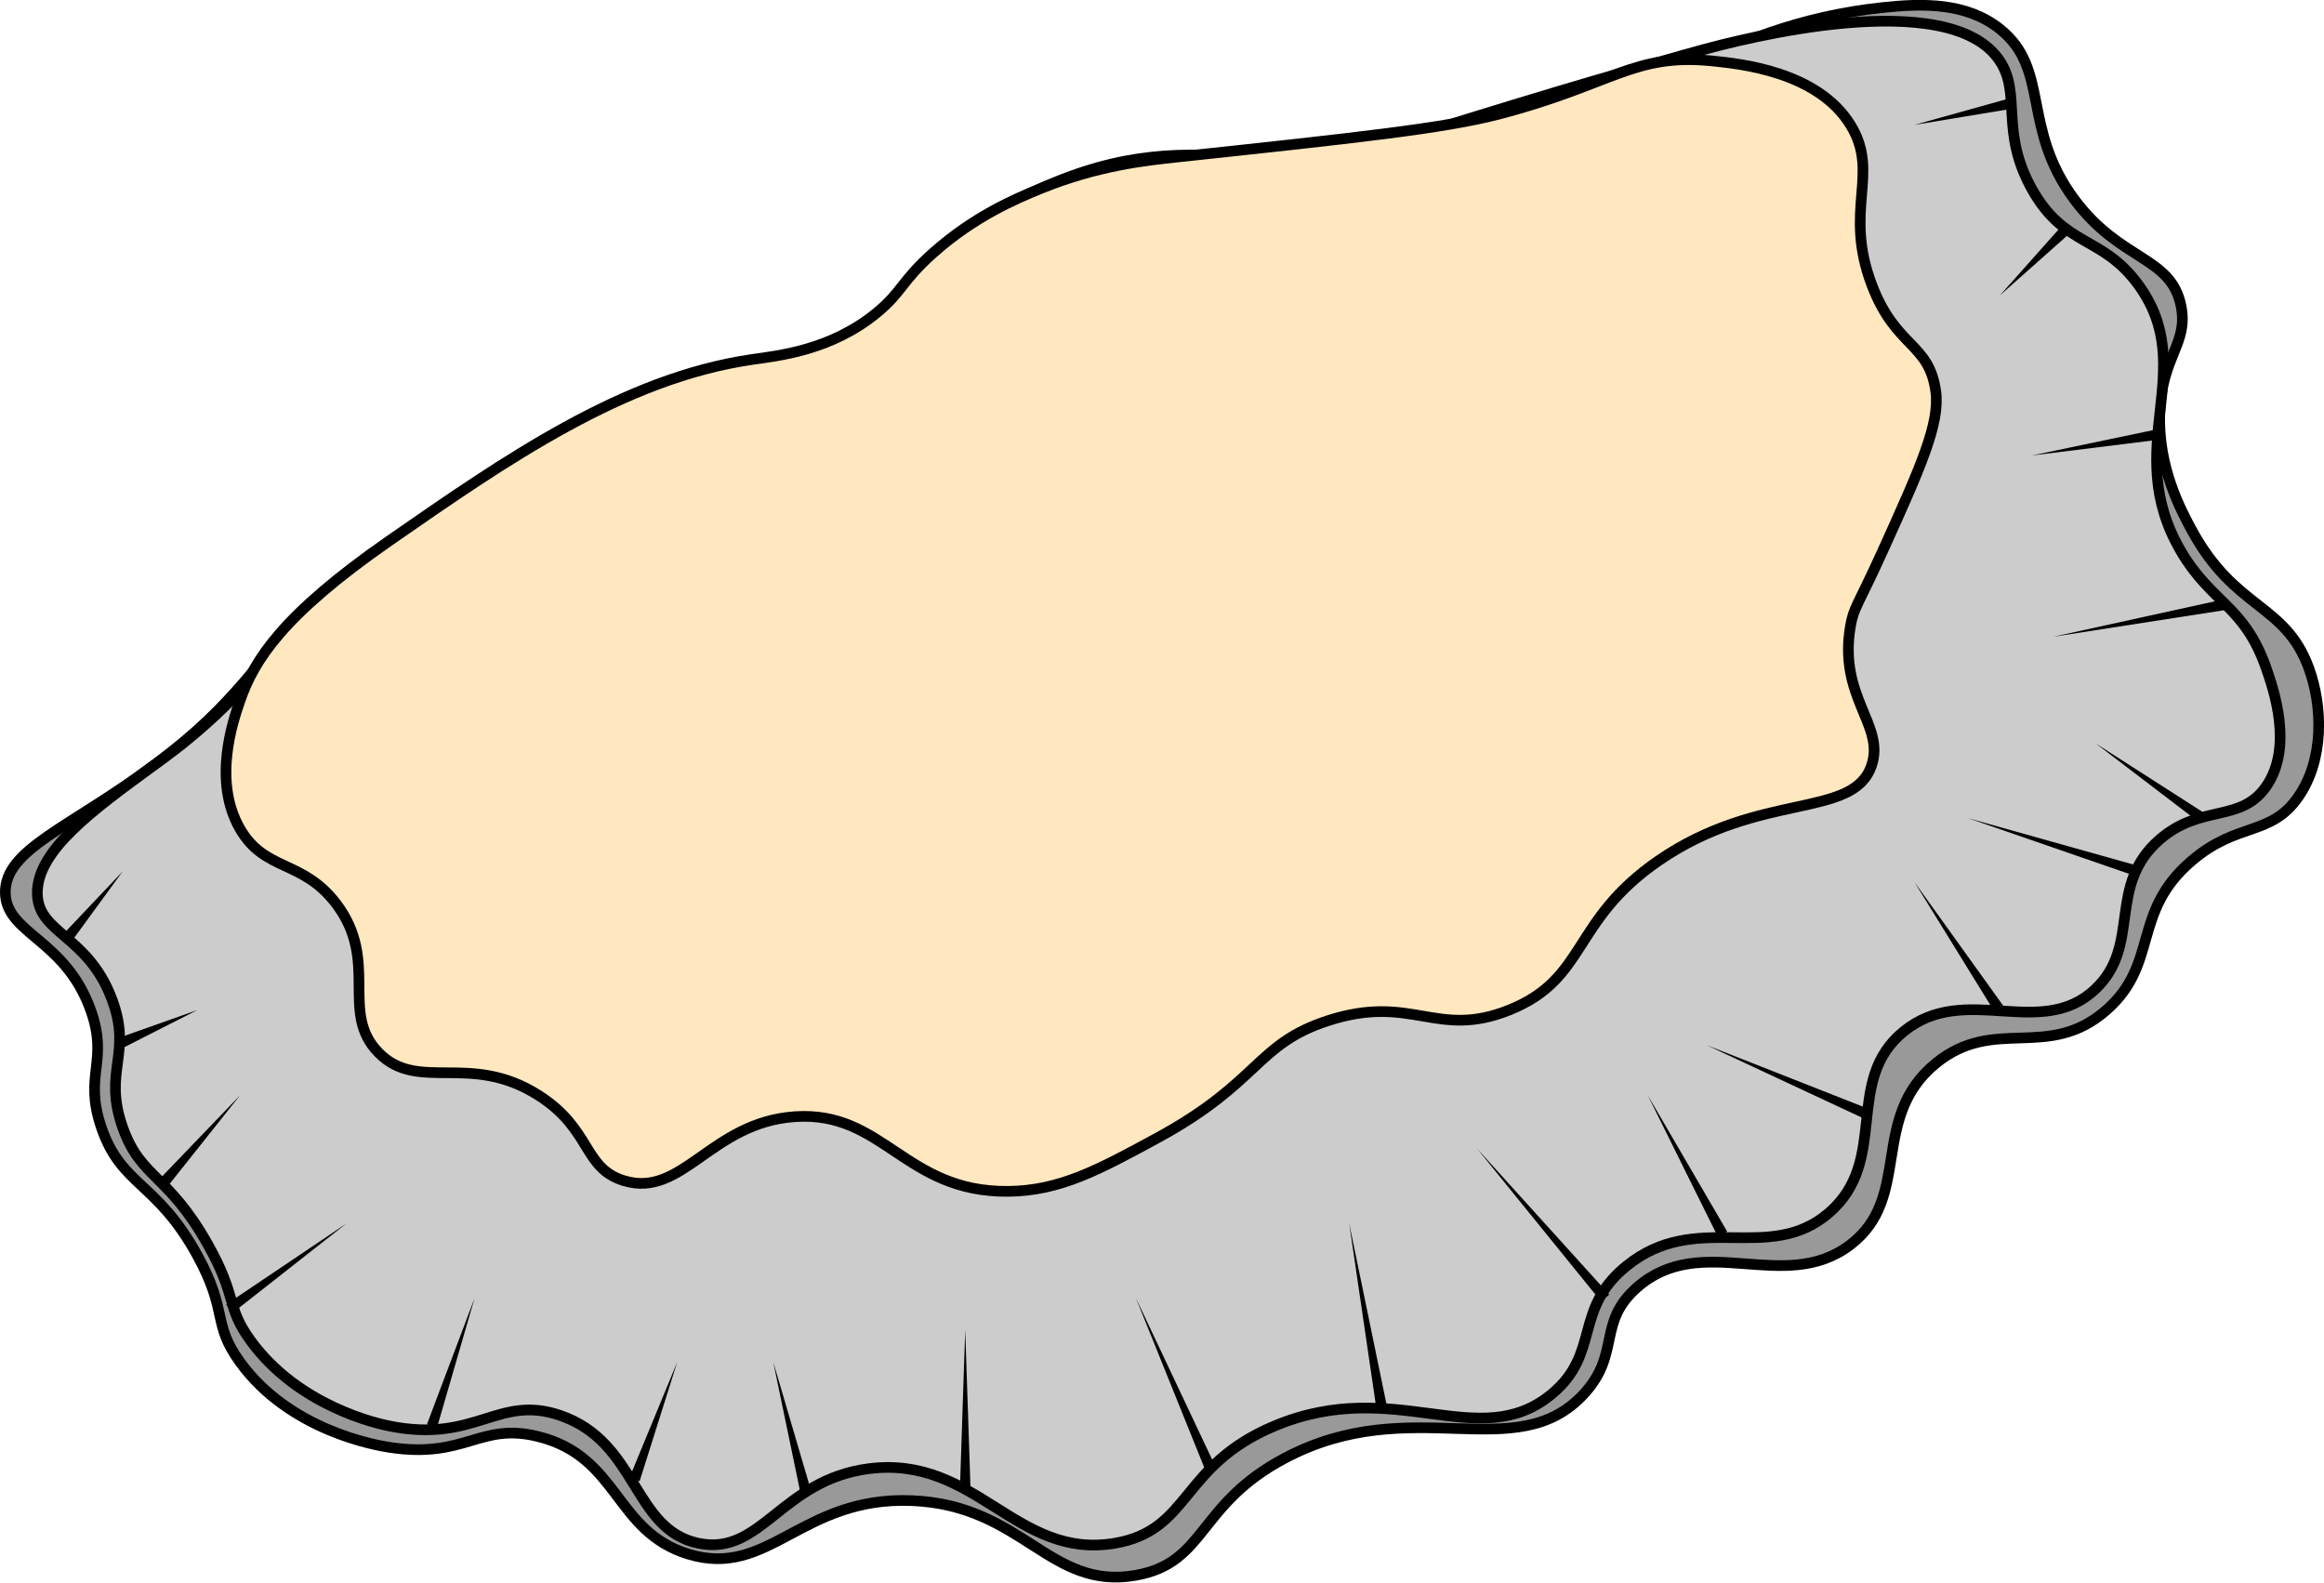
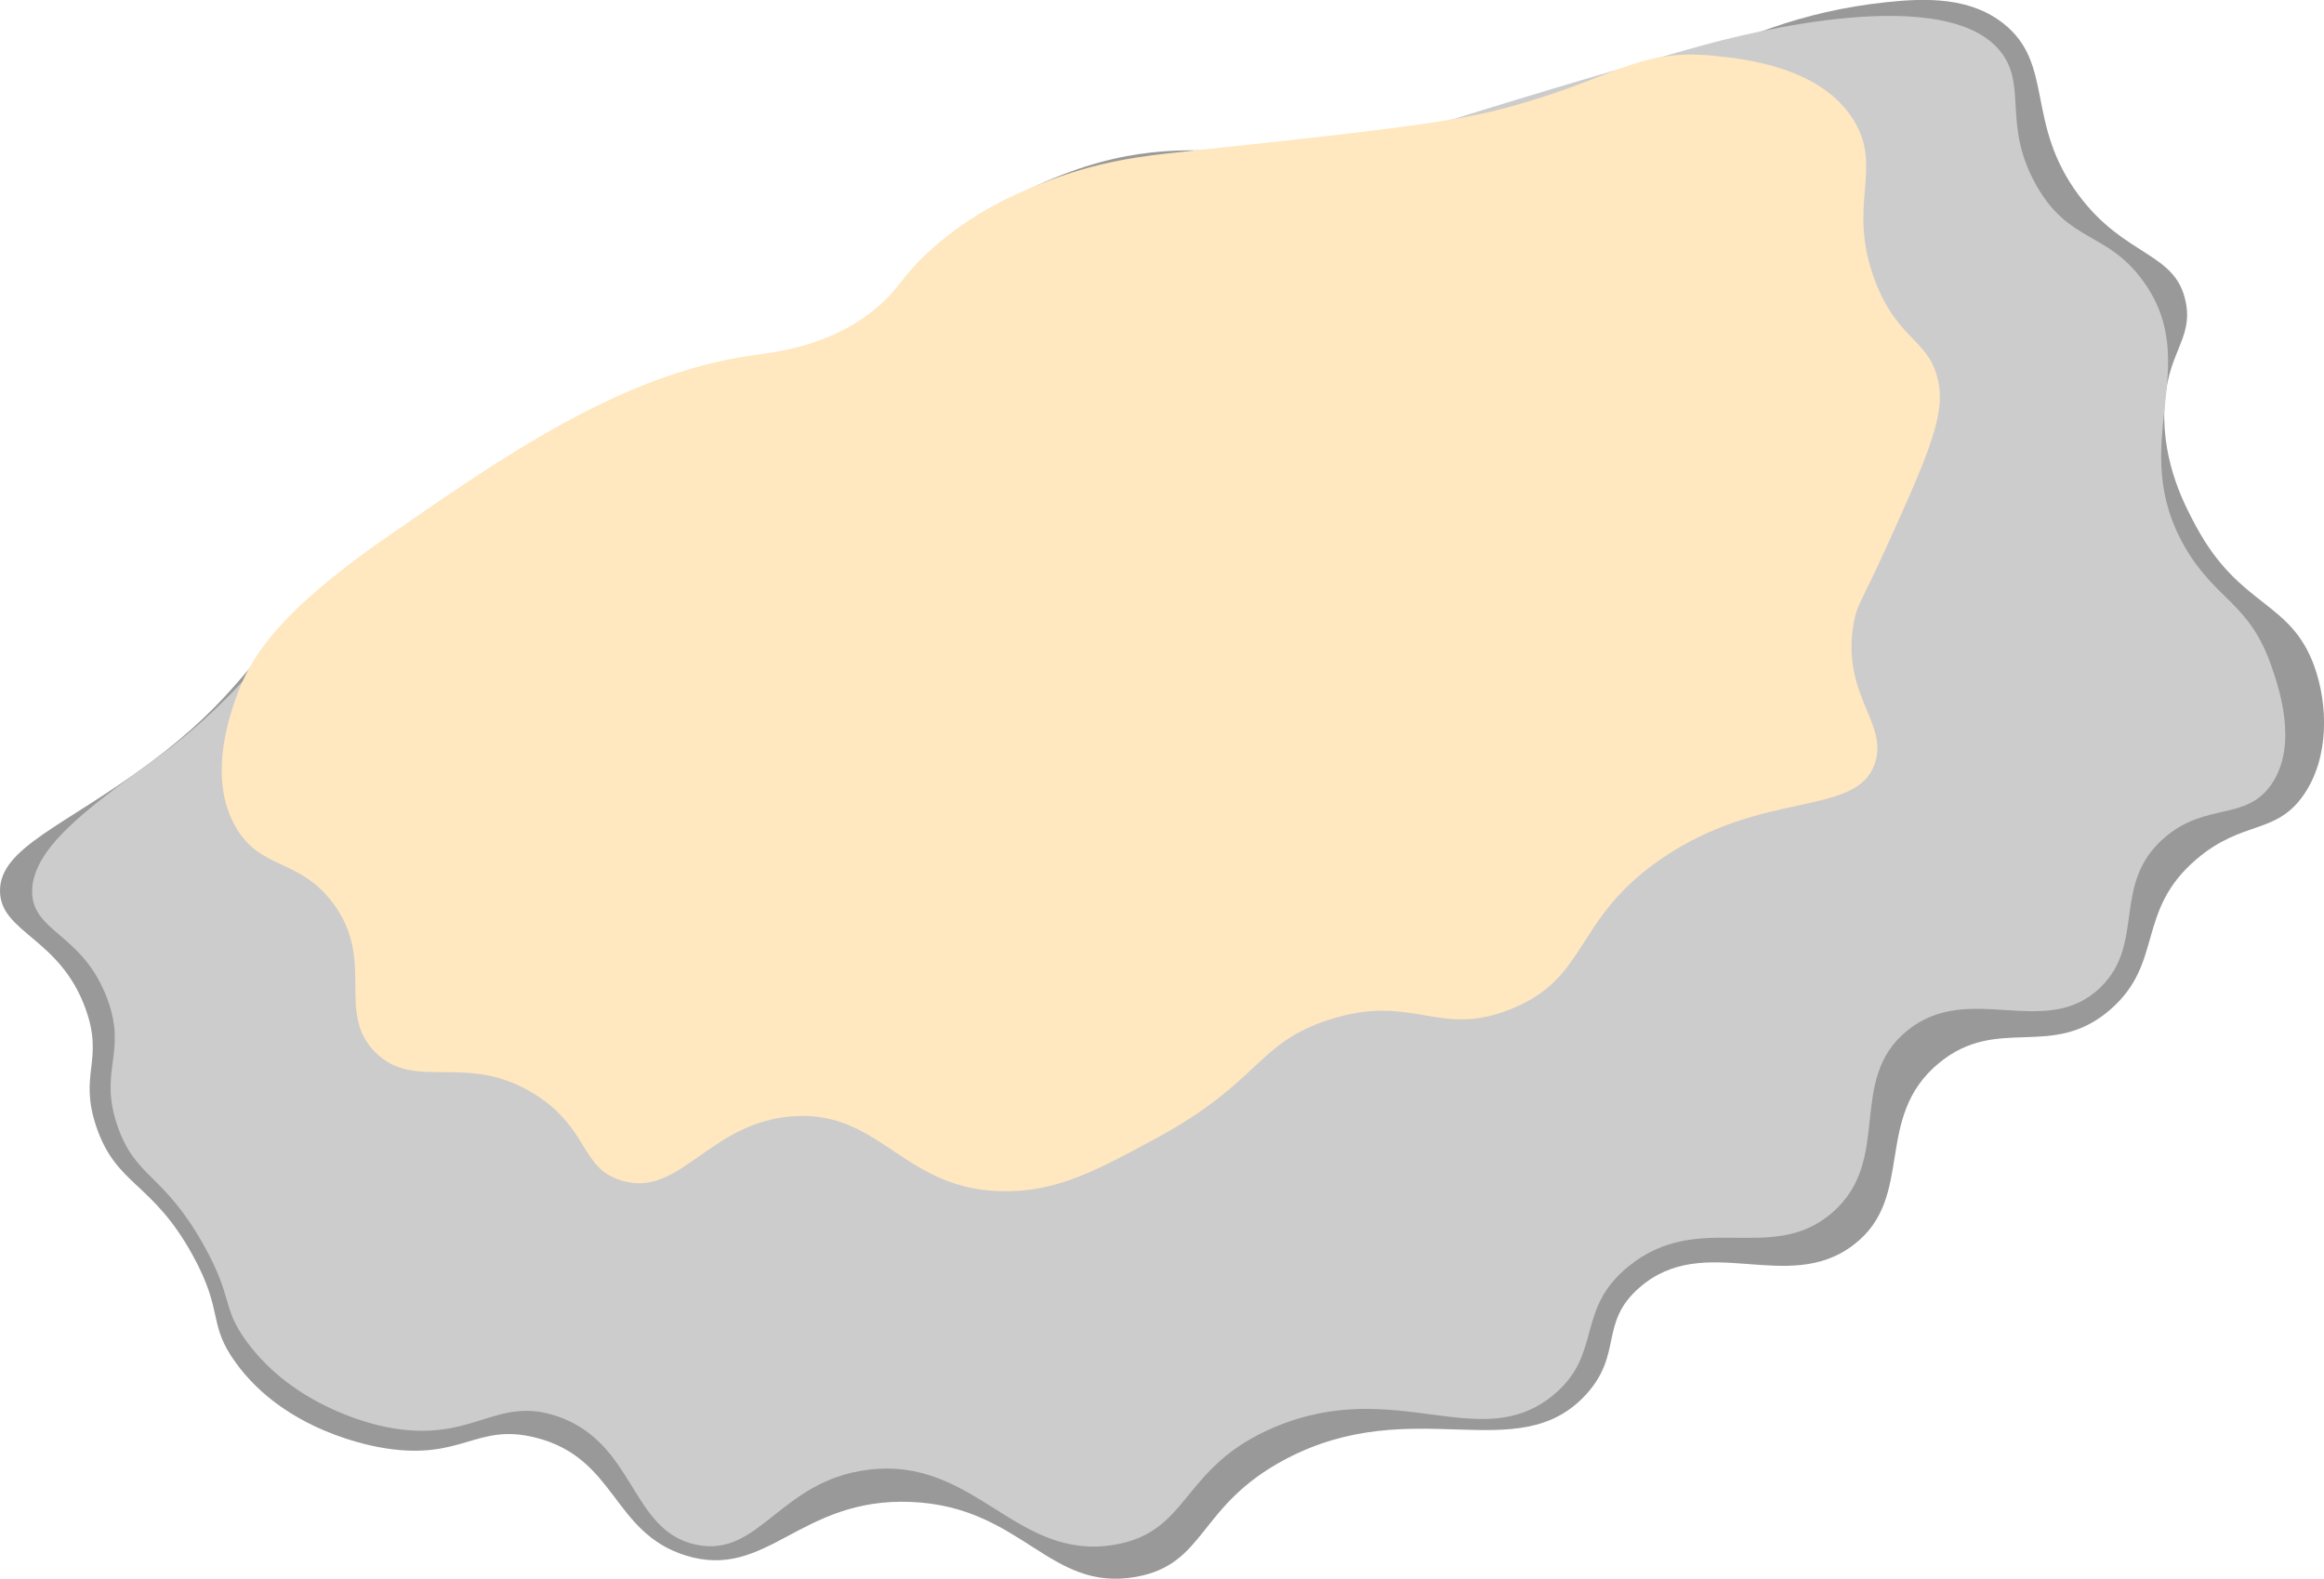
- <svg xmlns="http://www.w3.org/2000/svg" id="Layer_2" data-name="Layer 2" viewBox="0 0 217.9 148.39">
+ <svg xmlns="http://www.w3.org/2000/svg" id="Layer_2" data-name="Layer 2" viewBox="0 0 216.9 147.39">
  <defs>
    <style>
      .cls-1 {
-         fill: #ccc;
-       }
- 
-       .cls-1, .cls-2, .cls-3 {
-         stroke: #000;
-         stroke-miterlimit: 10;
-       }
- 
-       .cls-2, .cls-4 {
        fill: #ffe7bf;
      }

+       .cls-2 {
+         fill: #999;
+       }
+ 
      .cls-3 {
-         fill: #999;
+         fill: #ccc;
      }
    </style>
  </defs>
  <g id="Layer_1-2" data-name="Layer 1">
    <g>
-       <path class="cls-3" d="M8.5,94.71c-2.39-6.69-7.94-7.12-8-11-.06-4.09,6.07-6.09,14-12,8.11-6.05,9.12-9.49,15-15,14.89-13.97,25.68-6.48,46-21,13.23-9.46,11.63-13.33,22-18,15.78-7.11,22.24.62,43-4,12.63-2.81,20.07-11.3,36-13,3.8-.41,7.88-.48,11,2,4.76,3.78,1.98,9.25,7,16,4.34,5.83,9.07,5.29,10,10,.7,3.54-1.81,4.66-2,10-.18,5.15,1.99,9.13,3,11,4.09,7.53,8.78,6.83,11,13,1.27,3.53,1.43,8.49-1,12-2.59,3.74-5.69,2.32-10,6-5.68,4.84-3.03,9.64-8,14-5.5,4.82-10.48.49-16,5-6.25,5.11-2.17,12.54-8,17-6.21,4.75-13.89-1.34-20,4-3.78,3.3-1.5,6.2-5,10-6.37,6.91-16.11-.27-28,6-8.26,4.35-7.37,9.82-14,11-8.12,1.44-10.58-6.58-21-7-10.41-.42-13.39,7.36-21,5-6.87-2.13-6.46-9.1-14-11-5.54-1.4-6.8,2.11-14,1-1.23-.19-9.34-1.56-14-8-2.65-3.66-1.07-4.66-4-10-3.79-6.92-7.12-6.48-9-12-1.69-4.97.73-6.15-1-11Z" />
-       <path class="cls-1" d="M14.5,71.71c-5.91,4.31-10.99,8.02-11,12,0,3.85,4.72,3.89,7,10,1.93,5.16-.87,6.69,1,12,1.69,4.8,4.24,4.31,8,11,2.81,5.01,1.65,5.77,4,9,4.5,6.18,11.96,7.79,13,8,8.13,1.64,10.16-2.98,16-1,7.34,2.5,6.8,10.72,13,12,5.9,1.22,7.74-5.96,16-7,10.04-1.26,13.75,8.55,23,7,7.16-1.2,6.14-7.29,15-11,11.36-4.76,19.15,2.69,26-3,4.6-3.82,1.99-7.94,7-12,6.57-5.34,13.34-.09,19-5,5.7-4.94,1.31-12.38,7-17,5.78-4.69,12.86.92,18-4,4.31-4.13,1-9.67,6-14,3.88-3.36,7.6-1.51,10-5,2.53-3.69.67-9.07,0-11-2.05-5.93-5.13-6.13-8-11-5.73-9.74,1.81-17.02-4-25-3.4-4.67-6.93-3.49-10-9-3-5.39-.94-8.89-3-12-4.74-7.16-24.45-1.97-28-1,0,0-109.68,29.86-136,59-.19.21-1.7,1.93-4,4-2.32,2.09-4.17,3.39-5,4Z" />
-       <path class="cls-2" d="M160.5,5.71c2.65.27,9.9.98,13,6,2.82,4.57-.69,7.9,2,15,2.25,5.93,5.38,5.4,6,10,.4,3-1.39,7.04-5,15-2.34,5.15-2.69,5.21-3,7-1.15,6.66,3.22,9.23,2,13-1.66,5.15-10.44,2.4-20,9-8.2,5.65-6.66,11.06-14,14-6.83,2.74-9.1-1.57-17,1-6.76,2.2-6.34,5.75-16,11-5.49,2.98-9.12,4.96-14,5-9.69.08-11.66-7.59-20-7-7.85.55-10.52,7.67-16,6-3.85-1.17-3.01-4.82-8-8-6.43-4.1-11.28-.22-15-4-3.71-3.76.14-8.59-4-14-3.16-4.13-6.67-2.96-9-7-2.58-4.48-.67-10.06,0-12,1.31-3.81,4-8.05,14-15,10.97-7.62,21.94-15.24,34-17,2.46-.36,7.41-.83,11.74-4.41,2.35-1.94,2.3-2.96,5.26-5.59,3.89-3.46,7.76-5.08,10-6,5.41-2.21,9.93-2.67,13-3,16.56-1.77,24.83-2.66,30-4,10.69-2.78,12.63-5.74,20-5Z" />
-       <g>
-         <path class="cls-4" d="M150.5,121.71c-4-4.67-8-9.33-12-14" />
-         <polygon points="150.12 122.04 138.5 107.71 150.88 121.39 150.12 122.04 150.12 122.04" />
-       </g>
-       <g>
-         <path class="cls-4" d="M174.98,104.43c-4.99-2.14-9.97-4.28-14.96-6.43" />
-         <polygon points="174.78 104.89 160.02 98 175.18 103.97 174.78 104.89 174.78 104.89" />
-       </g>
-       <g>
-         <path class="cls-4" d="M200.5,81.71c-5.33-1.67-10.67-3.33-16-5" />
-         <polygon points="200.35 82.19 184.5 76.71 200.65 81.24 200.35 82.19 200.35 82.19" />
-       </g>
-       <g>
-         <path class="cls-4" d="M202.5,40.71c-4,.67-8,1.33-12,2" />
-         <polygon points="202.58 41.21 190.5 42.71 202.42 40.22 202.58 41.21 202.58 41.21" />
-       </g>
-       <g>
-         <path class="cls-4" d="M193.5,21.71l-6,6" />
-         <polygon points="193.85 22.07 187.5 27.71 193.15 21.36 193.85 22.07 193.85 22.07" />
-       </g>
-       <g>
-         <path class="cls-4" d="M40.5,133.71c1.33-4,2.67-8,4-12" />
-         <polygon points="40.03 133.56 44.5 121.71 40.97 133.87 40.03 133.56 40.03 133.56" />
-       </g>
-       <g>
-         <path class="cls-4" d="M21.5,122.71c3.67-2.67,7.33-5.33,11-8" />
-         <polygon points="21.21 122.31 32.5 114.71 21.79 123.12 21.21 122.31 21.21 122.31" />
-       </g>
-       <g>
-         <path class="cls-4" d="M59.5,138.71c1.33-3.67,2.67-7.33,4-11" />
-         <polygon points="59.03 138.54 63.5 127.71 59.97 138.89 59.03 138.54 59.03 138.54" />
-       </g>
-       <g>
-         <path class="cls-4" d="M75.5,139.71l-3-12" />
-         <polygon points="75.02 139.84 72.5 127.71 75.99 139.59 75.02 139.84 75.02 139.84" />
-       </g>
-       <polygon points="90 139.71 90.5 124.71 91 139.71 90 139.71 90 139.71" />
-       <g>
-         <path class="cls-4" d="M113.5,137.71c-2.33-5.33-4.67-10.67-7-16" />
-         <polygon points="113.04 137.92 106.5 121.71 113.96 137.51 113.04 137.92 113.04 137.92" />
-       </g>
-       <g>
-         <path class="cls-4" d="M129.5,131.71c-1-5.67-2-11.33-3-17" />
-         <polygon points="129.01 131.8 126.5 114.71 129.99 131.63 129.01 131.8 129.01 131.8" />
-       </g>
-       <g>
-         <path class="cls-4" d="M161.5,115.71c-2.33-4.33-4.67-8.67-7-13" />
-         <polygon points="161.06 115.95 154.5 102.71 161.94 115.48 161.06 115.95 161.06 115.95" />
-       </g>
-       <g>
-         <path class="cls-4" d="M187.5,94.71c-2.67-4-5.33-8-8-12" />
-         <polygon points="187.08 94.99 179.5 82.71 187.92 94.44 187.08 94.99 187.08 94.99" />
-       </g>
-       <g>
-         <path class="cls-4" d="M206.5,76.71c-3.33-2.33-6.67-4.67-10-7" />
-         <polygon points="206.21 77.12 196.5 69.71 206.79 76.31 206.21 77.12 206.21 77.12" />
-       </g>
-       <g>
-         <path class="cls-4" d="M208.5,56.71c-5.33,1-10.67,2-16,3" />
-         <polygon points="208.59 57.21 192.5 59.71 208.41 56.22 208.59 57.21 208.59 57.21" />
-       </g>
-       <g>
-         <path class="cls-4" d="M188.5,9.71c-3,.67-6,1.33-9,2" />
-         <polygon points="188.61 10.2 179.5 11.71 188.39 9.23 188.61 10.2 188.61 10.2" />
-       </g>
-       <g>
-         <path class="cls-4" d="M15.5,110.71c2.33-2.67,4.67-5.33,7-8" />
-         <polygon points="15.12 110.39 22.5 102.71 15.88 111.04 15.12 110.39 15.12 110.39" />
-       </g>
-       <g>
-         <path class="cls-4" d="M11.5,97.71c2.33-1,4.67-2,7-3" />
-         <polygon points="11.3 97.26 18.5 94.71 11.7 98.17 11.3 97.26 11.3 97.26" />
-       </g>
-       <g>
-         <path class="cls-4" d="M6.5,87.71c1.67-2,3.33-4,5-6" />
-         <polygon points="6.12 87.39 11.5 81.71 6.88 88.04 6.12 87.39 6.12 87.39" />
-       </g>
+       <path class="cls-2" d="M8,94.21C5.61,87.53.06,87.1,0,83.21c-.06-4.09,6.07-6.09,14-12,8.11-6.05,9.12-9.49,15-15,14.89-13.97,25.68-6.48,46-21,13.23-9.46,11.63-13.33,22-18,15.78-7.11,22.24.62,43-4,12.63-2.81,20.07-11.3,36-13,3.8-.41,7.88-.48,11,2,4.76,3.78,1.98,9.25,7,16,4.34,5.83,9.07,5.29,10,10,.7,3.54-1.81,4.66-2,10-.18,5.15,1.99,9.13,3,11,4.09,7.53,8.78,6.83,11,13,1.27,3.53,1.43,8.49-1,12-2.59,3.74-5.69,2.32-10,6-5.68,4.84-3.03,9.64-8,14-5.5,4.82-10.48.49-16,5-6.25,5.11-2.17,12.54-8,17-6.21,4.75-13.89-1.34-20,4-3.78,3.3-1.5,6.2-5,10-6.37,6.91-16.11-.27-28,6-8.26,4.35-7.37,9.82-14,11-8.12,1.44-10.58-6.58-21-7-10.41-.42-13.39,7.36-21,5-6.87-2.13-6.46-9.1-14-11-5.54-1.4-6.8,2.11-14,1-1.23-.19-9.34-1.56-14-8-2.65-3.66-1.07-4.66-4-10-3.79-6.92-7.12-6.48-9-12-1.69-4.97.73-6.15-1-11Z" />
+       <path class="cls-3" d="M14,71.21c-5.91,4.31-10.99,8.02-11,12,0,3.85,4.72,3.89,7,10,1.93,5.16-.87,6.69,1,12,1.69,4.8,4.24,4.31,8,11,2.81,5.01,1.65,5.77,4,9,4.5,6.18,11.96,7.79,13,8,8.13,1.64,10.16-2.98,16-1,7.34,2.5,6.8,10.72,13,12,5.9,1.22,7.74-5.96,16-7,10.04-1.26,13.75,8.55,23,7,7.16-1.2,6.14-7.29,15-11,11.36-4.76,19.15,2.69,26-3,4.6-3.82,1.99-7.94,7-12,6.57-5.34,13.34-.09,19-5,5.7-4.94,1.31-12.38,7-17,5.78-4.69,12.86.92,18-4,4.31-4.13,1-9.67,6-14,3.88-3.36,7.6-1.51,10-5,2.53-3.69.67-9.07,0-11-2.05-5.93-5.13-6.13-8-11-5.73-9.74,1.81-17.02-4-25-3.4-4.67-6.93-3.49-10-9-3-5.39-.94-8.89-3-12-4.74-7.16-24.45-1.97-28-1,0,0-109.68,29.86-136,59-.19.21-1.7,1.93-4,4-2.32,2.09-4.17,3.39-5,4Z" />
+       <path class="cls-1" d="M160,5.21c2.65.27,9.9.98,13,6,2.82,4.57-.69,7.9,2,15,2.25,5.93,5.38,5.4,6,10,.4,3-1.39,7.04-5,15-2.34,5.15-2.69,5.21-3,7-1.15,6.66,3.22,9.23,2,13-1.66,5.15-10.44,2.4-20,9-8.2,5.65-6.66,11.06-14,14-6.83,2.74-9.1-1.57-17,1-6.76,2.2-6.34,5.75-16,11-5.49,2.98-9.12,4.96-14,5-9.69.08-11.66-7.59-20-7-7.85.55-10.52,7.67-16,6-3.85-1.17-3.01-4.82-8-8-6.43-4.1-11.28-.22-15-4-3.71-3.76.14-8.59-4-14-3.16-4.13-6.67-2.96-9-7-2.58-4.48-.67-10.06,0-12,1.31-3.81,4-8.05,14-15,10.97-7.62,21.94-15.24,34-17,2.46-.36,7.41-.83,11.74-4.41,2.35-1.94,2.3-2.96,5.26-5.59,3.89-3.46,7.76-5.08,10-6,5.41-2.21,9.93-2.67,13-3,16.56-1.77,24.83-2.66,30-4,10.69-2.78,12.63-5.74,20-5Z" />
+       <path class="cls-1" d="M150,121.21c-4-4.67-8-9.33-12-14" />
+       <path class="cls-1" d="M174.48,103.93c-4.99-2.14-9.97-4.28-14.96-6.43" />
+       <path class="cls-1" d="M200,81.21c-5.33-1.67-10.67-3.33-16-5" />
+       <path class="cls-1" d="M202,40.21c-4,.67-8,1.33-12,2" />
+       <path class="cls-1" d="M193,21.21l-6,6" />
+       <path class="cls-1" d="M40,133.21c1.33-4,2.67-8,4-12" />
+       <path class="cls-1" d="M21,122.21c3.67-2.67,7.33-5.33,11-8" />
+       <path class="cls-1" d="M59,138.21c1.33-3.67,2.67-7.33,4-11" />
+       <path class="cls-1" d="M75,139.21l-3-12" />
+       <path class="cls-1" d="M113,137.21c-2.33-5.33-4.67-10.67-7-16" />
+       <path class="cls-1" d="M129,131.21c-1-5.67-2-11.33-3-17" />
+       <path class="cls-1" d="M161,115.21c-2.33-4.33-4.67-8.67-7-13" />
+       <path class="cls-1" d="M187,94.21c-2.67-4-5.33-8-8-12" />
+       <path class="cls-1" d="M206,76.21c-3.33-2.33-6.67-4.67-10-7" />
+       <path class="cls-1" d="M208,56.21c-5.33,1-10.67,2-16,3" />
+       <path class="cls-1" d="M188,9.21c-3,.67-6,1.33-9,2" />
+       <path class="cls-1" d="M15,110.21c2.33-2.67,4.67-5.33,7-8" />
+       <path class="cls-1" d="M11,97.21c2.33-1,4.67-2,7-3" />
+       <path class="cls-1" d="M6,87.21c1.67-2,3.33-4,5-6" />
    </g>
  </g>
</svg>
